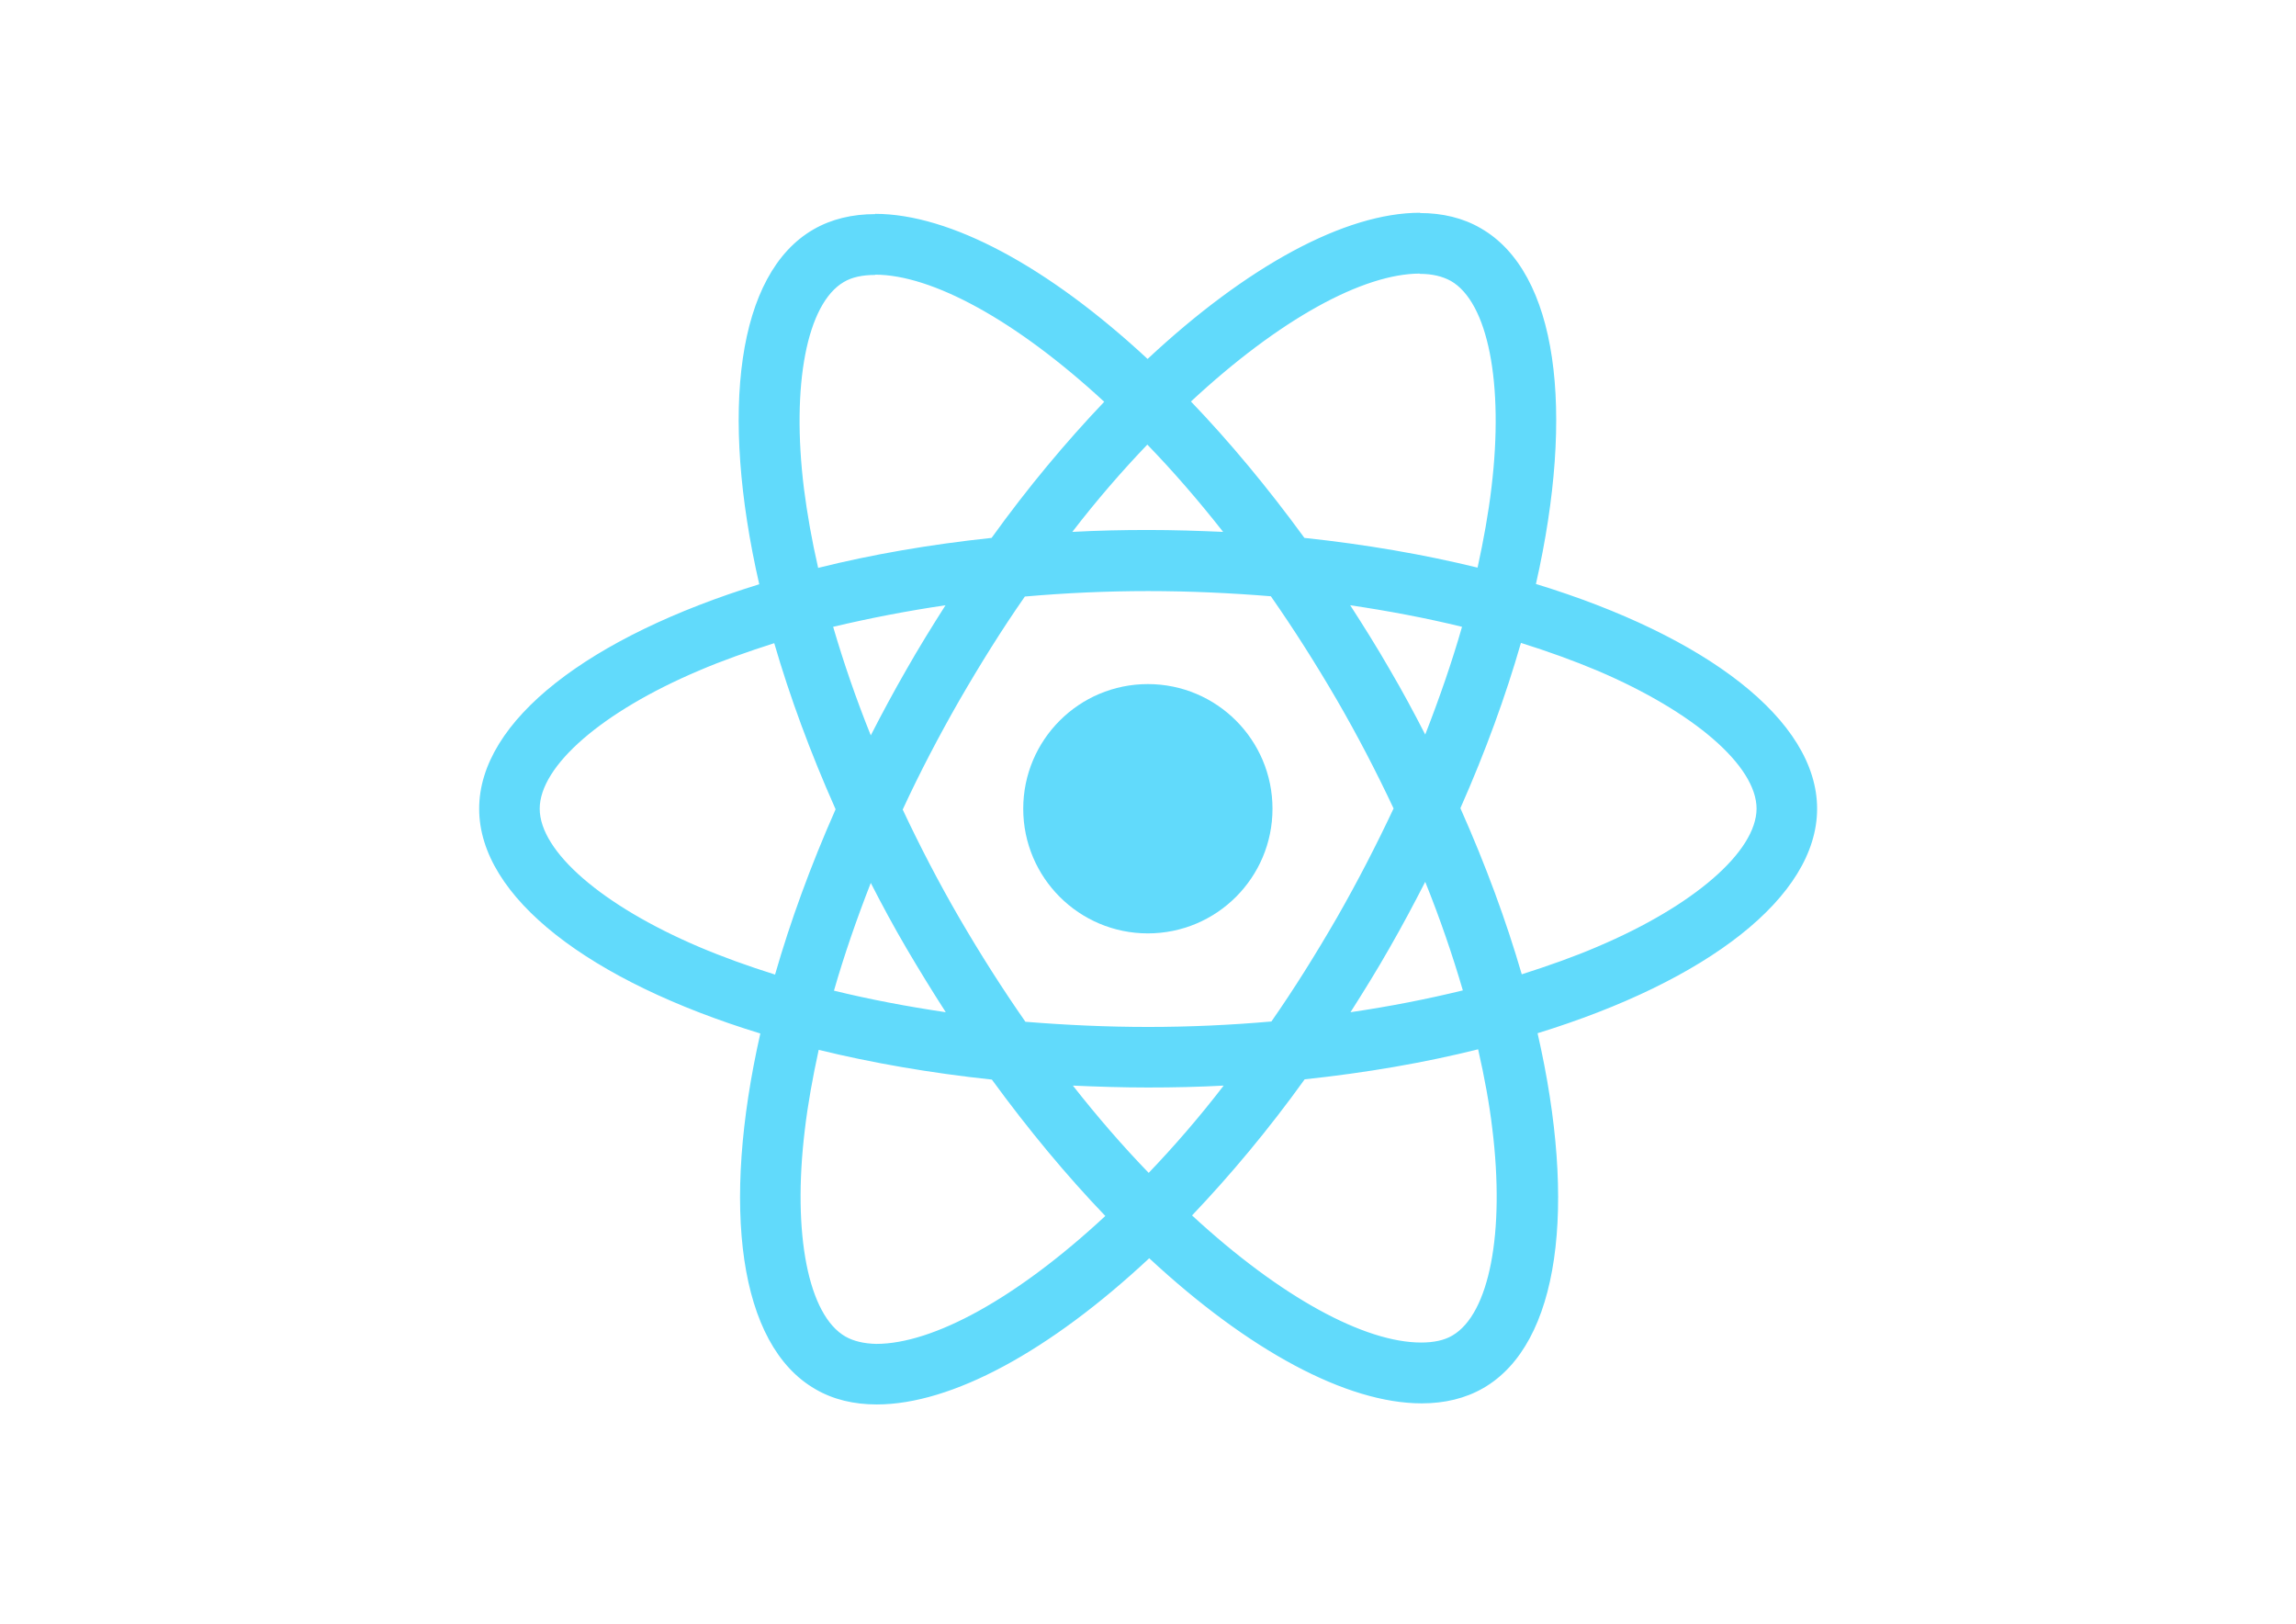
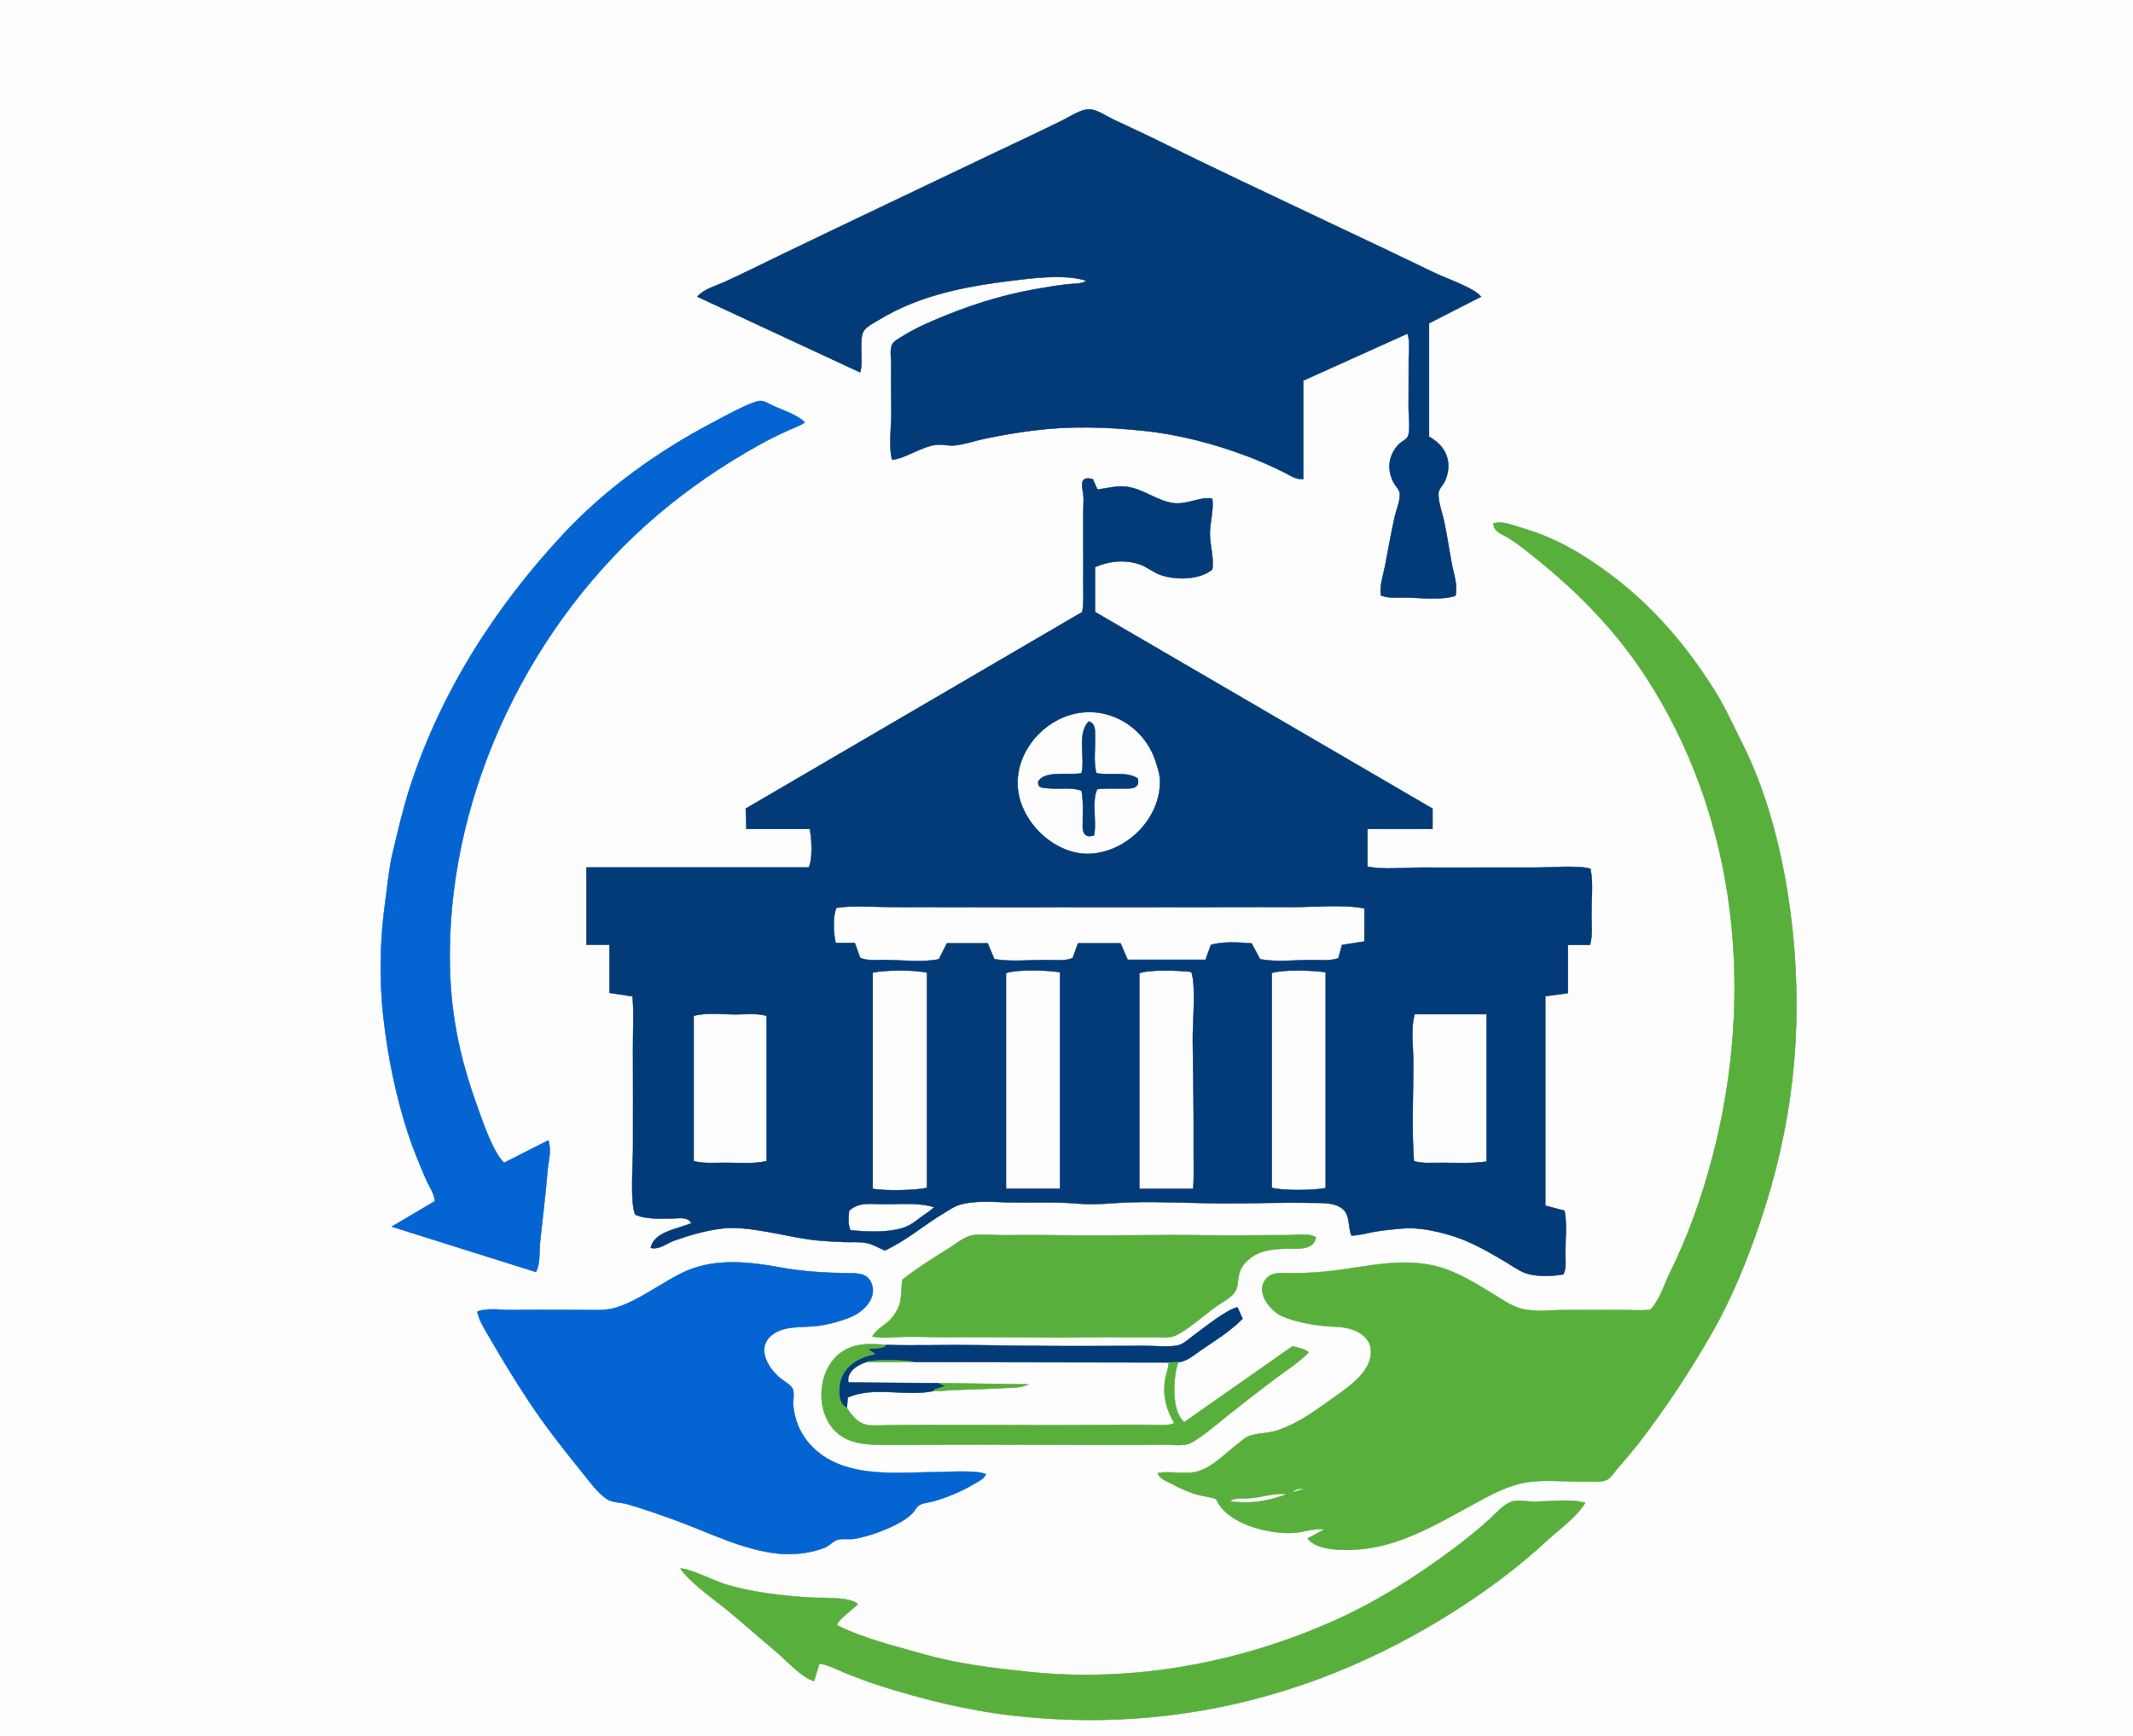
- <svg xmlns="http://www.w3.org/2000/svg" viewBox="0 0 841.9 595.3">
-   <g fill="#61DAFB">
-     <path d="M666.3 296.5c0-32.5-40.7-63.3-103.1-82.4 14.4-63.6 8-114.2-20.2-130.4-6.5-3.8-14.1-5.6-22.4-5.6v22.3c4.6 0 8.3.9 11.4 2.6 13.6 7.8 19.5 37.5 14.9 75.7-1.1 9.4-2.9 19.3-5.1 29.4-19.6-4.8-41-8.5-63.5-10.9-13.5-18.5-27.5-35.3-41.6-50 32.6-30.3 63.2-46.9 84-46.9V78c-27.5 0-63.5 19.6-99.9 53.6-36.4-33.8-72.4-53.2-99.9-53.2v22.3c20.7 0 51.4 16.5 84 46.6-14 14.7-28 31.4-41.3 49.9-22.6 2.4-44 6.1-63.6 11-2.3-10-4-19.7-5.2-29-4.7-38.2 1.1-67.9 14.6-75.8 3-1.8 6.9-2.6 11.5-2.6V78.5c-8.4 0-16 1.8-22.6 5.6-28.1 16.2-34.4 66.7-19.9 130.1-62.2 19.2-102.7 49.9-102.7 82.3 0 32.5 40.7 63.3 103.1 82.4-14.4 63.6-8 114.2 20.2 130.4 6.5 3.8 14.1 5.6 22.5 5.6 27.5 0 63.5-19.6 99.9-53.6 36.4 33.8 72.4 53.2 99.9 53.2 8.4 0 16-1.8 22.6-5.6 28.1-16.2 34.4-66.7 19.9-130.1 62-19.1 102.5-49.9 102.5-82.3zm-130.2-66.7c-3.7 12.9-8.3 26.2-13.5 39.5-4.1-8-8.4-16-13.1-24-4.6-8-9.5-15.8-14.4-23.4 14.2 2.1 27.9 4.7 41 7.9zm-45.8 106.5c-7.8 13.5-15.8 26.3-24.1 38.2-14.9 1.3-30 2-45.2 2-15.1 0-30.2-.7-45-1.9-8.3-11.9-16.4-24.6-24.2-38-7.6-13.1-14.5-26.4-20.8-39.8 6.2-13.4 13.2-26.8 20.7-39.9 7.8-13.5 15.8-26.3 24.1-38.2 14.9-1.3 30-2 45.2-2 15.1 0 30.2.7 45 1.9 8.3 11.9 16.4 24.6 24.2 38 7.6 13.1 14.5 26.4 20.8 39.8-6.3 13.4-13.2 26.8-20.7 39.9zm32.3-13c5.4 13.4 10 26.8 13.8 39.8-13.1 3.2-26.9 5.9-41.2 8 4.9-7.7 9.8-15.6 14.4-23.7 4.6-8 8.9-16.1 13-24.1zM421.2 430c-9.3-9.6-18.6-20.3-27.8-32 9 .4 18.2.7 27.5.7 9.4 0 18.7-.2 27.8-.7-9 11.7-18.3 22.4-27.5 32zm-74.4-58.9c-14.2-2.1-27.9-4.7-41-7.9 3.7-12.9 8.3-26.2 13.5-39.5 4.1 8 8.4 16 13.1 24 4.7 8 9.5 15.8 14.4 23.4zM420.7 163c9.3 9.6 18.6 20.3 27.8 32-9-.4-18.2-.7-27.5-.7-9.4 0-18.7.2-27.8.7 9-11.7 18.3-22.4 27.5-32zm-74 58.9c-4.9 7.7-9.8 15.6-14.4 23.7-4.6 8-8.9 16-13 24-5.4-13.4-10-26.8-13.8-39.8 13.1-3.1 26.9-5.8 41.2-7.9zm-90.5 125.2c-35.4-15.1-58.3-34.9-58.3-50.6 0-15.7 22.9-35.6 58.3-50.6 8.6-3.7 18-7 27.7-10.1 5.7 19.6 13.2 40 22.5 60.9-9.2 20.8-16.6 41.1-22.2 60.6-9.9-3.1-19.3-6.5-28-10.2zM310 490c-13.6-7.8-19.5-37.5-14.9-75.7 1.1-9.4 2.9-19.3 5.1-29.4 19.6 4.8 41 8.5 63.5 10.9 13.5 18.5 27.5 35.3 41.6 50-32.6 30.3-63.2 46.9-84 46.9-4.5-.1-8.3-1-11.3-2.7zm237.2-76.2c4.7 38.2-1.1 67.9-14.6 75.8-3 1.8-6.9 2.6-11.5 2.6-20.7 0-51.4-16.5-84-46.6 14-14.7 28-31.4 41.3-49.9 22.6-2.4 44-6.1 63.6-11 2.3 10.1 4.1 19.8 5.2 29.1zm38.5-66.7c-8.6 3.7-18 7-27.7 10.1-5.7-19.6-13.2-40-22.5-60.9 9.2-20.8 16.6-41.1 22.2-60.6 9.9 3.1 19.3 6.5 28.1 10.2 35.4 15.1 58.3 34.9 58.3 50.6-.1 15.7-23 35.6-58.4 50.6zM320.8 78.4z" />
-     <circle cx="420.9" cy="296.5" r="45.7" />
-     <path d="M520.5 78.1z" />
-   </g>
+ <svg xmlns="http://www.w3.org/2000/svg" viewBox="0 0 1204 980" width="1204" height="980">
+   <path d="M0.25 0.25C401.42 0.25 802.58 0.25 1203.75 0.25C1203.75 326.75 1203.75 653.25 1203.75 979.75C802.58 979.75 401.42 979.75 0.25 979.75C0.25 653.25 0.25 326.75 0.25 0.25ZM835.99 167.5C832.29 162.6 815.8 156.99 809.53 153.94C788.84 143.89 768.04 134.11 747.25 124.26C716.09 109.5 684.83 94.82 653.93 79.54C645.42 75.33 636.75 71.4 628.17 67.34C624.44 65.57 619.68 62.15 615.5 61.76C610.63 61.3 604.49 65.58 600.24 67.7C587.7 73.94 574.98 79.8 562.34 85.84C522.2 105.04 481.97 124.07 441.88 143.4C430.86 148.71 419.91 154.24 408.77 159.29C403.92 161.5 396.96 163.37 393.63 167.5C424.25 181.74 454.88 195.97 485.5 210.21C487.54 203.93 484.67 191.82 487.47 186.96C488.85 184.57 492.49 182.69 494.78 181.31C501.19 177.45 507.77 174.02 514.73 171.27C535.12 163.21 555.85 160.19 577.4 157.68C587.89 156.45 603.21 155.16 613.24 158.5C610.39 160.49 606.45 160.07 602.82 160.47C596.41 161.16 590.05 162.27 583.71 163.39C564.16 166.86 545.49 173.01 527.32 180.79C521.12 183.44 515.04 186.27 509.35 189.9C507.52 191.07 504.28 192.66 503.44 194.81C502.26 197.82 503.07 202.3 503.03 205.5C502.92 214.18 503.03 222.82 503.16 231.5C503.27 239.21 501.53 252.66 503.57 259.5C510.63 259.07 520.04 252.05 528.5 251.1C531.98 250.71 535.41 251.81 538.83 251.45C544.72 250.83 550.39 248.78 556.17 247.58C565.18 245.71 574.38 244.15 583.5 242.99C603.78 240.42 624.22 241.01 644.5 243.07C665.34 245.18 685.92 250.58 705.44 258.07C711.8 260.51 718.1 263.34 724.21 266.35C728.07 268.26 731.33 270.75 735.64 270.5C735.64 251.95 735.64 233.4 735.64 214.85C755.26 206.01 774.88 197.17 794.5 188.32C795.95 192.68 795.2 197.89 795.18 202.5C795.16 211.83 795.11 221.17 795.1 230.5C795.1 234.52 796.19 242.77 794.74 246.28C794 248.09 791.36 249.18 789.98 250.47C787.21 253.06 785.35 256.44 784.6 260.17C783.8 264.18 784.62 268.46 786.45 272.07C787.76 274.63 790.27 276.48 790.2 279.5C790.11 283.37 788.15 287.85 787.3 291.63C785.21 300.85 783.65 310.18 781.83 319.45C780.77 324.84 778.63 330.73 779.5 336.13C783.49 337.8 788.19 337.29 792.5 337.32C800.9 337.38 813.73 339 821.5 336.39C823.04 330.99 820.64 324.38 819.57 318.81C818.03 310.71 816.85 302.53 815.18 294.47C814.17 289.56 811.73 283.5 811.96 278.5C812.08 276.01 814.37 274.1 815.42 271.91C817.12 268.33 817.91 264.47 817.32 260.5C816.34 253.95 812.13 249.62 806.62 246.5C806.62 225.17 806.62 203.83 806.62 182.5C816.41 177.5 826.2 172.5 835.99 167.5ZM454.27 238.5C449.8 233.87 441.52 231.58 435.68 228.77C433.56 227.75 431.17 226.08 428.7 226.36C423.39 226.97 407.62 235.75 402.17 238.62C371.63 254.68 342.14 275.7 318.47 300.99C279.86 342.23 249.11 390.13 231.54 444.06C227.48 456.55 224.57 469.33 221.54 482.05C219.5 490.61 218.81 499.59 217.57 508.26C214.56 529.41 213.98 552.14 216.33 573.46C218.81 595.91 223.25 617.86 230.17 639.39C232.99 648.18 236.62 656.82 240.25 665.28C242.01 669.38 245.14 673.71 245.5 678.11C237.37 682.9 229.25 687.7 221.12 692.5C248.25 701.03 275.37 709.55 302.5 718.08C305.06 713.45 304.34 705.87 304.91 700.5C306.3 687.51 307.94 674.52 309 661.5C309.48 655.64 311.47 649.4 309.5 643.8C301.17 648.02 292.83 652.24 284.5 656.46C278.23 650.19 272.85 634.25 269.75 625.68C258.96 595.89 253.77 570.44 253.86 538.5C254.11 445.32 300.15 350.97 371.17 290.65C388.77 275.7 407.78 262.71 427.94 251.48C433.34 248.47 438.94 245.62 444.59 243.08C447.88 241.6 451.28 240.53 454.27 238.5ZM616.82 270.5C608.98 268.44 610.8 274.4 611.47 279.12C611.85 281.83 611.54 284.75 611.51 287.47C611.37 300.94 611.6 314.41 611.5 327.87C611.46 333.74 611.88 339.72 610.92 345.5C547.6 382.5 484.27 419.5 420.94 456.5C421.07 460.33 421.2 464.16 421.33 467.99C433.25 467.99 445.16 467.99 457.08 467.99C458.26 473.3 458.81 484.97 456.53 489.73C414.7 489.73 372.87 489.73 331.04 489.73C331.04 504.29 331.04 518.84 331.04 533.4C335.38 533.4 339.72 533.4 344.07 533.4C344.07 542.43 344.07 551.47 344.07 560.5C348.4 561.17 352.74 561.83 357.07 562.5C357.87 572.08 357.26 581.88 357.3 591.5C357.37 610.5 357.35 629.5 357.32 648.5C357.31 657.34 355.63 678.29 358.5 685.62C364.23 688.47 373.12 687.95 379.5 687.87C383.63 687.82 387.94 686.73 390.31 690.5C383.07 693.83 369.13 695.14 367.33 704.5C372.35 705.6 376.13 701.94 380.73 700.32C389.82 697.11 398.33 694.64 407.94 693.51C422.19 691.83 442.87 697.87 457.51 699.82C463.69 700.64 470.3 700.93 476.5 701.2C480.84 701.39 485.23 700.85 489.52 701.8C493.2 702.62 496.07 704.62 499.5 705.91C511.51 700.44 521.83 691.3 533.17 684.62C535.84 683.04 538.57 681.07 541.56 680.17C550.25 677.53 560.53 678.6 569.5 678.79C582.61 679.06 595.8 678.31 608.82 679.51C618.71 680.42 628.67 678.97 638.5 678.72C655.46 678.27 672.56 679.21 689.5 679.35C706.19 679.48 722.79 678.68 739.5 679.06C745.54 679.2 754.57 678.37 758.96 683.57C761.96 687.12 761.06 693.47 762.84 697.5C767.52 697.48 771.94 696 776.55 695.24C781.39 694.44 786.49 693.99 791.37 693.54C800.29 692.72 809.83 694.78 818.35 697.25C829.56 700.5 839.38 706.24 849.38 712.1C853.05 714.26 856.81 717.09 860.78 718.62C866.8 720.94 876.26 720.57 882.5 719.4C884.26 715.83 883.58 711.49 883.58 707.5C883.57 699.73 884.58 691.12 883.12 683.5C879.5 682.54 875.88 681.59 872.26 680.63C872.26 641.22 872.26 601.81 872.26 562.41C876.52 561.82 880.78 561.24 885.04 560.66C885.04 551.59 885.04 542.52 885.04 533.45C889.19 533.45 893.35 533.45 897.5 533.45C899.1 527.76 898.29 521.41 898.3 515.5C898.3 507.36 899.37 498.45 897.76 490.5C891.15 488.35 874.32 489.82 866.5 489.79C845.17 489.71 823.83 489.9 802.5 489.79C792.95 489.74 781.09 491.13 771.89 489.24C771.89 482.16 771.89 475.08 771.89 468C784.13 468 796.37 468 808.6 468C808.6 464.16 808.6 460.33 808.6 456.5C745.11 419.5 681.62 382.49 618.13 345.49C618.13 337.03 618.13 328.58 618.13 320.12C626.14 316.68 634.68 315.8 643.05 318.5C647.29 319.87 650.76 323.02 654.94 324.51C663.59 327.59 676.89 327.52 684.28 321.5C685.33 315.05 682.99 308.06 682.92 301.5C682.85 294.84 685.2 288.11 684.27 281.5C677.53 280.21 670.14 285.03 662.5 284.05C653.14 282.84 645.82 276.28 636.5 274.87C630.8 274.01 625.11 275.61 619.5 276.39C618.61 274.42 617.71 272.46 616.82 270.5ZM738.16 868.5C743.8 876.43 762.92 875.33 771.5 874.2C792.52 871.41 812.11 859.95 830.41 849.9C840.74 844.23 851.47 838.15 863.32 836.59C873.51 835.24 884.23 836.66 894.5 836.37C898.27 836.27 903.51 837.14 906.96 835.44C909.26 834.31 911.16 831.19 912.81 829.28C916.98 824.44 921.16 819.65 925.07 814.58C940.36 794.77 953.79 774.4 966.22 752.7C977.57 732.91 986.21 711.51 993.5 689.95C1011.69 636.16 1017.71 583.14 1011.95 526.5C1008.36 491.16 999.66 451.9 983.57 419.96C978.47 409.83 973.81 399.34 967.77 389.71C947.82 357.92 923.91 332.31 891.83 312.64C881.15 306.09 869.77 301.05 857.74 297.65C852.87 296.27 848.01 294.04 843.04 295.5C843.28 300.38 847.18 301.05 851.08 303.46C857.53 307.45 863.44 312.37 869.32 317.15C891.98 335.56 912.28 356.62 928.37 381.13C981.06 461.46 990.67 561.34 966.6 653.21C960.76 675.5 952.97 697.59 942.74 718.28C939.4 725.05 936.83 734.05 931.5 739.43C925.57 740.1 919.44 739.5 913.47 739.49C903.48 739.47 893.49 739.66 883.5 739.59C875.24 739.52 865.85 740.97 857.82 738.57C852.54 736.99 847.59 733.42 842.93 730.59C833.54 724.87 823.66 718.63 813.04 715.5C795.43 710.3 777.56 713.73 759.83 716.43C749.69 717.98 739.78 718.75 729.5 718.77C725.01 718.77 719.17 717.78 715.57 721.07C707.48 728.47 716.74 740.19 724.25 743.28C731.35 746.21 740.04 747.87 747.65 748.58C752.62 749.05 757.54 748.81 762.35 750.28C769.6 752.49 774.88 757.29 773.72 765.44C772.07 776.92 757.71 785.38 749.13 791.61C740.57 797.83 731.21 804.15 721.1 807.53C715.98 809.24 708.87 809.12 704.52 810.92C702.55 811.73 700.93 813.46 699.24 814.72C692.45 819.82 685.7 827.16 677.63 830.2C670.09 833.03 661.22 830.19 653.5 831.62C654.54 835.03 658.6 836.14 661.67 837.81C666.44 840.4 671.27 842.55 676.53 843.96C679.87 844.85 683.31 845.05 686.5 846.34C692.6 860.43 715.81 865.99 729.5 865.42C735.48 865.18 741.73 862.54 747.5 863.47C744.39 865.15 741.27 866.82 738.16 868.5ZM609.57 402.37C628.62 399.67 646.74 411.91 652.43 430.15C653.59 433.85 654.85 437.57 654.81 441.5C654.62 461.83 637.33 479.59 617.49 481.85C596.4 484.25 575.27 464.13 574.4 443.48C573.55 423.29 590.23 405.11 609.57 402.37ZM614.5 407.27C607.69 414.86 612.73 427.35 610.5 436.51C603.98 437.91 589.12 434.65 585.98 441.5C586.29 442.52 585.83 443.09 586.71 443.93C587.85 445.01 592.04 445 593.5 445.11C598.99 445.5 605.42 444.34 610.5 446.42C611.62 452.23 611.17 458.58 611.18 464.5C611.19 466.7 610.75 470.09 613.02 471.5C614.68 472.53 615.76 471.92 617.5 471.63C619.19 463.89 615.97 452.11 619.4 445.5C624.38 444.9 629.49 445.26 634.5 445.14C636.48 445.09 639.78 445.4 641.37 443.91C642.75 442.61 642.49 441.15 642.23 439.5C636.23 435.33 625.9 437.87 618.89 436.5C617.08 430.07 618.33 422.21 618.17 415.5C618.08 411.8 618.24 408.46 614.5 407.27ZM770.17 512.86C770.17 519.07 770.17 525.29 770.17 531.5C765.95 532.16 761.72 532.82 757.5 533.48C756.83 535.98 756.17 538.48 755.5 540.98C750.6 542.64 744.67 541.91 739.5 541.96C730.39 542.05 720.19 543.24 711.26 541.5C709.67 538.53 708.09 535.57 706.5 532.6C699.44 532.04 690.22 531.41 683.5 533.46C682.5 536.25 681.5 539.05 680.5 541.84C665.83 541.84 651.17 541.84 636.5 541.84C635.17 538.74 633.83 535.64 632.5 532.54C624.5 532.54 616.5 532.54 608.5 532.54C607.5 535.31 606.5 538.08 605.5 540.85C601.04 542.73 595.34 541.93 590.5 541.94C580.99 541.96 570.66 543.05 561.28 541.5C560.02 538.51 558.76 535.53 557.5 532.54C549.83 532.54 542.17 532.54 534.5 532.54C532.99 535.53 531.48 538.51 529.97 541.5C521.06 543.47 508.8 542.04 499.5 541.92C494.91 541.86 489.67 542.65 485.5 540.71C484.5 537.91 483.5 535.11 482.5 532.31C478.89 532.31 475.28 532.31 471.68 532.31C470.48 526.76 469.9 517.71 472.11 512.5C480.98 511.13 490.52 511.92 499.5 512.01C512.5 512.14 525.5 511.99 538.5 512.06C576.5 512.25 614.5 512.02 652.5 512.09C678.5 512.15 704.5 511.94 730.5 512.06C742.52 512.11 758.71 510.41 770.17 512.86ZM523.22 549.08C523.22 589.55 523.22 630.03 523.22 670.5C518.25 672.17 498.12 672.38 492.6 671.12C492.6 630.44 492.6 589.76 492.6 549.08C499.97 547.52 515.89 547.42 523.22 549.08ZM598.33 548.84C598.33 589.59 598.33 630.33 598.33 671.08C588.17 671.08 578.01 671.08 567.84 671.08C567.84 630.5 567.84 589.91 567.84 549.33C574.6 547.13 591.08 547.67 598.33 548.84ZM672.5 548.68C675.29 557.07 673.13 577.55 673.27 587.5C673.54 607.49 673.9 627.5 673.77 647.5C673.71 655.35 674.1 663.36 673.5 671.17C663.36 671.17 653.22 671.17 643.08 671.17C643.08 630.57 643.08 589.97 643.08 549.37C649.06 547.23 665.82 547.82 672.5 548.68ZM748.32 548.85C748.32 589.48 748.32 630.1 748.32 670.72C741.94 672.06 723.92 672.34 717.88 670.56C717.88 630.13 717.88 589.69 717.88 549.26C725.07 547.16 740.69 547.79 748.32 548.85ZM839.12 572.56C839.12 600.29 839.12 628.03 839.12 655.76C830.76 656.96 821.95 656.46 813.5 656.43C808.46 656.4 802.86 656.98 798.07 655.5C796.8 637.3 797.71 618.74 797.77 600.5C797.8 591.63 796.13 581.09 798.5 572.56C812.04 572.56 825.58 572.56 839.12 572.56ZM432.76 573.5C432.76 600.83 432.76 628.17 432.76 655.5C425.36 657.18 417.11 656.43 409.5 656.42C403.57 656.41 397.26 657.01 391.54 655.5C391.54 628.17 391.54 600.83 391.54 573.5C399.06 571.46 407.72 572.7 415.5 572.68C421.27 572.67 427.24 571.87 432.76 573.5ZM527.28 681.5C525.73 683.18 524 684.23 522.06 685.57C518.58 687.97 515.19 691.08 511.23 692.67C502.82 696.03 488.91 695.55 480.01 694.5C478.49 691.08 478.96 687.23 479.26 683.5C484.82 678.63 490.53 679.65 497.5 679.77C507.02 679.93 518.23 678.66 527.28 681.5ZM742.79 698.5C738.66 695.91 730.4 697.35 725.5 697.33C711.17 697.26 696.83 697.6 682.5 697.39C653.84 696.99 625.16 697.75 596.5 697.35C585.83 697.21 575.17 697.33 564.5 697.33C559.3 697.33 553.25 696.42 548.16 697.59C543.75 698.61 539.76 702.09 535.99 704.46C527.03 710.08 517.61 715.91 509.33 722.5C508.27 731.53 509.86 736.05 503.49 743.97C500.38 747.83 494.66 750.26 492.45 754.5C498.03 755.77 504.74 754.76 510.5 754.66C519.16 754.51 527.83 754.95 536.5 754.87C563.16 754.62 589.85 755.42 616.5 754.93C627.5 754.73 638.5 755.07 649.5 754.89C653.54 754.82 658.89 755.71 662.7 754.27C669.37 751.73 680.02 742.18 686.24 737.72C689.55 735.34 694.66 732.85 697.01 729.46C700.1 724.99 697.06 718.51 703.61 712.1C710.75 705.13 720.18 704.89 729.5 704.95C734.92 704.99 741.69 704.91 742.79 698.5ZM556.5 832.34C552.21 829.9 535.45 830.97 529.5 831.04C504.72 831.31 473.32 835.41 455.77 813.74C451.08 807.96 448.45 800.89 447.76 793.5C447.49 790.71 448.43 787.41 447.67 784.73C446.89 781.98 442.5 779.8 440.42 778.07C433.69 772.5 426.71 761.25 435.41 753.91C442.09 748.27 452.4 749.48 460.46 748.63C466.91 747.96 476.25 745.54 482.09 742.61C488.1 739.58 494.53 732.8 492.21 725.41C490.1 718.67 484.48 718.87 478.5 718.78C465.65 718.58 453.4 717.9 440.76 715.6C423.6 712.48 405.17 710.29 388.56 717.06C374.42 722.82 356.79 737.78 342.5 739.28C336.91 739.87 331.12 739.47 325.5 739.48C313.5 739.48 301.5 739.32 289.5 739.54C283.41 739.65 274.99 738.21 269.43 740.5C270.42 745.72 274.05 751.11 276.71 755.74C283.63 767.77 290.79 779.47 298.45 791.04C307.68 804.99 317.93 818.07 328.47 831.03C332.45 835.92 337.1 842.57 342.33 846.15C345.58 848.39 350.61 848.1 354.38 849.21C363.46 851.87 372.41 855.04 381.31 858.27C400.68 865.29 418.68 874.87 439.5 877.1C447.75 877.99 457.56 876.8 465.32 873.79C467.98 872.76 470.19 870.04 472.72 869.26C475.63 868.35 479.3 869.22 482.39 868.69C490.16 867.35 499 864.13 506.02 860.53C509.39 858.8 512.82 856.7 515.39 853.87C516.49 852.67 517.2 850.97 518.52 849.99C520.72 848.38 524.45 848.27 527.05 847.51C534.71 845.27 542.58 842.03 549.44 837.96C551.95 836.48 555.23 835.04 556.5 832.34ZM500 759.3C490.82 758.29 481.31 758.26 473.76 764.29C460.51 774.88 460.04 800.12 474.25 810.25C482.43 816.08 492.98 815.66 502.5 815.71C518.85 815.79 535.16 815.46 551.5 815.53C578.17 815.66 604.83 815.6 631.5 815.74C640.17 815.78 648.83 815.64 657.5 815.57C661.59 815.53 666.57 816.38 670.53 815.23C675.63 813.75 688.55 802.64 693.31 798.84C701.87 791.99 710.5 785.34 719.25 778.74C725.74 773.85 733.01 769.23 738.77 763.5C736.78 761.65 732.46 760.68 729.5 760.07C709.17 774.34 688.83 788.61 668.5 802.87C660.96 796.89 662.09 777.29 665.07 769.04C669.97 768.48 673.27 765.44 677.23 762.71C685.26 757.18 694.59 751.49 701.38 744.5C700.42 742.36 699.46 740.21 698.5 738.07C692.61 739.06 679.11 750.02 673.59 754.04C670.9 756.01 667.75 759.13 664.36 759.67C658.66 760.58 652.27 759.8 646.5 759.83C633.83 759.9 621.17 759.94 608.5 759.94C589.49 759.95 570.5 759.72 551.5 759.42C534.33 759.15 517.18 759.77 500 759.3ZM489 768.99C498.02 768.97 507.04 768.95 516.06 768.92C563.96 769.01 611.86 769.09 659.76 769.17C659.5 773.07 657.81 776.74 657.41 780.67C656.54 789.26 658.68 796.26 662.88 803.5C658.26 805.28 652.5 804.41 647.5 804.36C638.84 804.26 630.2 804.41 621.54 804.49C588.54 804.81 555.51 804.36 522.5 804.41C514.83 804.43 507.17 804.55 499.5 804.67C495.41 804.73 490.66 805.3 486.81 803.64C482.78 801.91 480.49 798.3 478.03 795C478.19 792.98 478.34 790.97 478.5 788.95C493.45 782.26 511.64 788.75 527.2 785.21C530.89 785.59 534.73 784.83 538.5 784.7C547.18 784.39 555.82 784.19 564.5 783.69C569.47 783.4 576.32 783.77 580.5 781.51C563.62 781.29 546.74 781.07 529.86 780.85C512.87 780.74 495.88 780.62 478.89 780.5C477.58 774.61 484.12 770.3 489 768.99ZM736.82 840.5C734.33 841.17 731.84 841.83 729.35 842.5C731.54 840.32 733.79 840.3 736.82 840.5ZM726.5 843.5C715.77 847.51 705.51 849.28 694.11 847.5C696.74 845.43 701.02 845.94 704.5 845.84C711.81 845.64 719.33 842.51 726.5 843.5ZM894.79 848.5C887.89 845.95 873.4 847.79 865.5 847.77C861.85 847.77 856.79 846.53 853.31 847.72C848.77 849.26 844.45 854.3 840.98 857.47C834.54 863.38 827.69 868.9 820.69 874.14C798.82 890.52 775.64 905.16 750.56 916.1C697.3 939.34 638.42 949.93 580.5 943.84C560.13 941.7 540.39 939.35 520.64 933.71C504.54 929.12 487.46 925.01 472.42 917.5C473.35 913.7 481.24 909.02 484.18 905.5C479.43 901.22 463.49 902.36 456.5 901.87C440.83 900.77 424.95 899.01 409.86 894.55C403.64 892.71 389.17 885.38 384.05 885.5C389.06 892.79 400.62 901.14 407.72 906.78C418.12 915.03 427.87 924 438.07 932.46C443.91 937.3 452.46 947.12 459.5 949.04C460.5 945.75 461.5 942.46 462.5 939.17C467.7 939.84 472.82 942.8 477.76 944.71C484.04 947.13 490.32 949.64 496.74 951.67C521.22 959.43 546.27 965.62 571.83 968.52C663.28 978.93 749.28 956.58 825.85 906.37C842.35 895.55 858.22 883.61 872.7 870.18C880.03 863.38 889.38 857.02 894.79 848.5Z" fill="#fdfdfd" fill-rule="evenodd" stroke="#fdfdfd" stroke-width="0.25" stroke-linejoin="round" />
+   <path d="M835.99 167.5C826.2 172.5 816.41 177.5 806.62 182.5C806.62 203.83 806.62 225.17 806.62 246.5C812.13 249.62 816.34 253.95 817.32 260.5C817.91 264.47 817.12 268.33 815.42 271.91C814.37 274.1 812.08 276.01 811.96 278.5C811.73 283.5 814.17 289.56 815.18 294.47C816.85 302.53 818.03 310.71 819.57 318.81C820.64 324.38 823.04 330.99 821.5 336.39C813.73 339 800.9 337.38 792.5 337.32C788.19 337.29 783.49 337.8 779.5 336.13C778.63 330.73 780.77 324.84 781.83 319.45C783.65 310.18 785.21 300.85 787.3 291.63C788.15 287.85 790.11 283.37 790.2 279.5C790.27 276.48 787.76 274.63 786.45 272.07C784.62 268.46 783.8 264.18 784.6 260.17C785.35 256.44 787.21 253.06 789.98 250.47C791.36 249.18 794 248.09 794.74 246.28C796.19 242.77 795.1 234.52 795.1 230.5C795.11 221.17 795.16 211.83 795.18 202.5C795.2 197.89 795.95 192.68 794.5 188.32C774.88 197.17 755.26 206.01 735.64 214.85C735.64 233.4 735.64 251.95 735.64 270.5C731.33 270.75 728.07 268.26 724.21 266.35C718.1 263.34 711.8 260.51 705.44 258.07C685.92 250.58 665.34 245.18 644.5 243.07C624.22 241.01 603.78 240.42 583.5 242.99C574.38 244.15 565.18 245.71 556.17 247.58C550.39 248.78 544.72 250.83 538.83 251.45C535.41 251.81 531.98 250.71 528.5 251.1C520.04 252.05 510.63 259.07 503.57 259.5C501.53 252.66 503.27 239.21 503.16 231.5C503.03 222.82 502.92 214.18 503.03 205.5C503.07 202.3 502.26 197.82 503.44 194.81C504.28 192.66 507.52 191.07 509.35 189.9C515.04 186.27 521.12 183.44 527.32 180.79C545.49 173.01 564.16 166.86 583.71 163.39C590.05 162.27 596.41 161.16 602.82 160.47C606.45 160.07 610.39 160.49 613.24 158.5C603.21 155.16 587.89 156.45 577.4 157.68C555.85 160.19 535.12 163.21 514.73 171.27C507.77 174.02 501.19 177.45 494.78 181.31C492.49 182.69 488.85 184.57 487.47 186.96C484.67 191.82 487.54 203.93 485.5 210.21C454.88 195.97 424.25 181.74 393.63 167.5C396.96 163.37 403.92 161.5 408.77 159.29C419.91 154.24 430.86 148.71 441.88 143.4C481.97 124.07 522.2 105.04 562.34 85.84C574.98 79.8 587.7 73.94 600.24 67.7C604.49 65.58 610.63 61.3 615.5 61.76C619.68 62.15 624.44 65.57 628.17 67.34C636.75 71.4 645.42 75.33 653.93 79.54C684.83 94.82 716.09 109.5 747.25 124.26C768.04 134.11 788.84 143.89 809.53 153.94C815.8 156.99 832.29 162.6 835.99 167.5ZM616.82 270.5C617.71 272.46 618.61 274.42 619.5 276.39C625.11 275.61 630.8 274.01 636.5 274.87C645.82 276.28 653.14 282.84 662.5 284.05C670.14 285.03 677.53 280.21 684.27 281.5C685.2 288.11 682.85 294.84 682.92 301.5C682.99 308.06 685.33 315.05 684.28 321.5C676.89 327.52 663.59 327.59 654.94 324.51C650.76 323.02 647.29 319.87 643.05 318.5C634.68 315.8 626.14 316.68 618.13 320.12C618.13 328.58 618.13 337.03 618.13 345.49C681.62 382.49 745.11 419.5 808.6 456.5C808.6 460.33 808.6 464.16 808.6 468C796.37 468 784.13 468 771.89 468C771.89 475.08 771.89 482.16 771.89 489.24C781.09 491.13 792.95 489.74 802.5 489.79C823.83 489.9 845.17 489.71 866.5 489.79C874.32 489.82 891.15 488.35 897.76 490.5C899.37 498.45 898.3 507.36 898.3 515.5C898.29 521.41 899.1 527.76 897.5 533.45C893.35 533.45 889.19 533.45 885.04 533.45C885.04 542.52 885.04 551.59 885.04 560.66C880.78 561.24 876.52 561.82 872.26 562.41C872.26 601.81 872.26 641.22 872.26 680.63C875.88 681.59 879.5 682.54 883.12 683.5C884.58 691.12 883.57 699.73 883.58 707.5C883.58 711.49 884.26 715.83 882.5 719.4C876.26 720.57 866.8 720.94 860.78 718.62C856.81 717.09 853.05 714.26 849.38 712.1C839.38 706.24 829.56 700.5 818.35 697.25C809.83 694.78 800.29 692.72 791.37 693.54C786.49 693.99 781.39 694.44 776.55 695.24C771.94 696 767.52 697.48 762.84 697.5C761.06 693.47 761.96 687.12 758.96 683.57C754.57 678.37 745.54 679.2 739.5 679.06C722.79 678.68 706.19 679.48 689.5 679.35C672.56 679.21 655.46 678.27 638.5 678.72C628.67 678.97 618.71 680.42 608.82 679.51C595.8 678.31 582.61 679.06 569.5 678.79C560.53 678.6 550.25 677.53 541.56 680.17C538.57 681.07 535.84 683.04 533.17 684.62C521.83 691.3 511.51 700.44 499.5 705.91C496.07 704.62 493.2 702.62 489.52 701.8C485.23 700.85 480.84 701.39 476.5 701.2C470.3 700.93 463.69 700.64 457.51 699.82C442.87 697.87 422.19 691.83 407.94 693.51C398.33 694.64 389.82 697.11 380.73 700.32C376.13 701.94 372.35 705.6 367.33 704.5C369.13 695.14 383.07 693.83 390.31 690.5C387.94 686.73 383.63 687.82 379.5 687.87C373.12 687.95 364.23 688.47 358.5 685.62C355.63 678.29 357.31 657.34 357.32 648.5C357.35 629.5 357.37 610.5 357.3 591.5C357.26 581.88 357.87 572.08 357.07 562.5C352.74 561.83 348.4 561.17 344.07 560.5C344.07 551.47 344.07 542.43 344.07 533.4C339.72 533.4 335.38 533.4 331.04 533.4C331.04 518.84 331.04 504.29 331.04 489.73C372.87 489.73 414.7 489.73 456.53 489.73C458.81 484.97 458.26 473.3 457.08 467.99C445.16 467.99 433.25 467.99 421.33 467.99C421.2 464.16 421.07 460.33 420.94 456.5C484.27 419.5 547.6 382.5 610.92 345.5C611.88 339.72 611.46 333.74 611.5 327.87C611.6 314.41 611.37 300.94 611.51 287.47C611.54 284.75 611.85 281.83 611.47 279.12C610.8 274.4 608.98 268.44 616.82 270.5ZM609.57 402.37C590.23 405.11 573.55 423.29 574.4 443.48C575.27 464.13 596.4 484.25 617.49 481.85C637.33 479.59 654.62 461.83 654.81 441.5C654.85 437.57 653.59 433.85 652.43 430.15C646.74 411.91 628.62 399.67 609.57 402.37ZM614.5 407.27C618.24 408.46 618.08 411.8 618.17 415.5C618.33 422.21 617.08 430.07 618.89 436.5C625.9 437.87 636.23 435.33 642.23 439.5C642.49 441.15 642.75 442.61 641.37 443.91C639.78 445.4 636.48 445.09 634.5 445.14C629.49 445.26 624.38 444.9 619.4 445.5C615.97 452.11 619.19 463.89 617.5 471.63C615.76 471.92 614.68 472.53 613.02 471.5C610.75 470.09 611.19 466.7 611.18 464.5C611.17 458.58 611.62 452.23 610.5 446.42C605.42 444.34 598.99 445.5 593.5 445.11C592.04 445 587.85 445.01 586.71 443.93C585.83 443.09 586.29 442.52 585.98 441.5C589.12 434.65 603.98 437.91 610.5 436.51C612.73 427.35 607.69 414.86 614.5 407.27ZM770.17 512.86C758.71 510.41 742.52 512.11 730.5 512.06C704.5 511.94 678.5 512.15 652.5 512.09C614.5 512.02 576.5 512.25 538.5 512.06C525.5 511.99 512.5 512.14 499.5 512.01C490.52 511.92 480.98 511.13 472.11 512.5C469.9 517.71 470.48 526.76 471.68 532.31C475.28 532.31 478.89 532.31 482.5 532.31C483.5 535.11 484.5 537.91 485.5 540.71C489.67 542.65 494.91 541.86 499.5 541.92C508.8 542.04 521.06 543.47 529.97 541.5C531.48 538.51 532.99 535.53 534.5 532.54C542.17 532.54 549.83 532.54 557.5 532.54C558.76 535.53 560.02 538.51 561.28 541.5C570.66 543.05 580.99 541.96 590.5 541.94C595.34 541.93 601.04 542.73 605.5 540.85C606.5 538.08 607.5 535.31 608.5 532.54C616.5 532.54 624.5 532.54 632.5 532.54C633.83 535.64 635.17 538.74 636.5 541.84C651.17 541.84 665.83 541.84 680.5 541.84C681.5 539.05 682.5 536.25 683.5 533.46C690.22 531.41 699.44 532.04 706.5 532.6C708.09 535.57 709.67 538.53 711.26 541.5C720.19 543.24 730.39 542.05 739.5 541.96C744.67 541.91 750.6 542.64 755.5 540.98C756.17 538.48 756.83 535.98 757.5 533.48C761.72 532.82 765.95 532.16 770.17 531.5C770.17 525.29 770.17 519.07 770.17 512.86ZM523.22 549.08C515.89 547.42 499.97 547.52 492.6 549.08C492.6 589.76 492.6 630.44 492.6 671.12C498.12 672.38 518.25 672.17 523.22 670.5C523.22 630.03 523.22 589.55 523.22 549.08ZM598.33 548.84C591.08 547.67 574.6 547.13 567.84 549.33C567.84 589.91 567.84 630.5 567.84 671.08C578.01 671.08 588.17 671.08 598.33 671.08C598.33 630.33 598.33 589.59 598.33 548.84ZM672.5 548.68C665.82 547.82 649.06 547.23 643.08 549.37C643.08 589.97 643.08 630.57 643.08 671.17C653.22 671.17 663.36 671.17 673.5 671.17C674.1 663.36 673.71 655.35 673.77 647.5C673.9 627.5 673.54 607.49 673.27 587.5C673.13 577.55 675.29 557.07 672.5 548.68ZM748.32 548.85C740.69 547.79 725.07 547.16 717.88 549.26C717.88 589.69 717.88 630.13 717.88 670.56C723.92 672.34 741.94 672.06 748.32 670.72C748.32 630.1 748.32 589.48 748.32 548.85ZM839.12 572.56C825.58 572.56 812.04 572.56 798.5 572.56C796.13 581.09 797.8 591.63 797.77 600.5C797.71 618.74 796.8 637.3 798.07 655.5C802.86 656.98 808.46 656.4 813.5 656.43C821.95 656.46 830.76 656.96 839.12 655.76C839.12 628.03 839.12 600.29 839.12 572.56ZM432.76 573.5C427.24 571.87 421.27 572.67 415.5 572.68C407.72 572.7 399.06 571.46 391.54 573.5C391.54 600.83 391.54 628.17 391.54 655.5C397.26 657.01 403.57 656.41 409.5 656.42C417.11 656.43 425.36 657.18 432.76 655.5C432.76 628.17 432.76 600.83 432.76 573.5ZM527.28 681.5C518.23 678.66 507.02 679.93 497.5 679.77C490.53 679.65 484.82 678.63 479.26 683.5C478.96 687.23 478.49 691.08 480.01 694.5C488.91 695.55 502.82 696.03 511.23 692.67C515.19 691.08 518.58 687.97 522.06 685.57C524 684.23 525.73 683.18 527.28 681.5ZM665.07 769.04C663.3 769.08 661.53 769.13 659.76 769.17C611.86 769.09 563.96 769.01 516.06 768.92C511.97 767.8 492.51 767.33 489 768.99C484.12 770.3 477.58 774.61 478.89 780.5C495.88 780.62 512.87 780.74 529.86 780.85C531.2 781.4 532.54 781.95 533.87 782.5C531.75 783.16 529.62 783.82 527.5 784.49C527.4 784.73 527.3 784.97 527.2 785.21C511.64 788.75 493.45 782.26 478.5 788.95C478.34 790.97 478.19 792.98 478.03 795C474.02 792.48 473.55 789.1 473.65 784.5C473.91 772.89 483.16 766.26 493.93 764.5C492.56 763.5 491.18 762.5 489.8 761.5C492.64 761.07 498.82 761.52 500 759.3C517.18 759.77 534.33 759.15 551.5 759.42C570.5 759.72 589.49 759.95 608.5 759.94C621.17 759.94 633.83 759.9 646.5 759.83C652.27 759.8 658.66 760.58 664.36 759.67C667.75 759.13 670.9 756.01 673.59 754.04C679.11 750.02 692.61 739.06 698.5 738.07C699.46 740.21 700.42 742.36 701.38 744.5C694.59 751.49 685.26 757.18 677.23 762.71C673.27 765.44 669.97 768.48 665.07 769.04Z" fill="#033b78" fill-rule="evenodd" stroke="#033b78" stroke-width="0.25" stroke-linejoin="round" />
+   <path d="M738.16 868.5C741.27 866.82 744.39 865.15 747.5 863.47C741.73 862.54 735.48 865.18 729.5 865.42C715.81 865.99 692.6 860.43 686.5 846.34C683.31 845.05 679.87 844.85 676.53 843.96C671.27 842.55 666.44 840.4 661.67 837.81C658.6 836.14 654.54 835.03 653.5 831.62C661.22 830.19 670.09 833.03 677.63 830.2C685.7 827.16 692.45 819.82 699.24 814.72C700.93 813.46 702.55 811.73 704.52 810.92C708.87 809.12 715.98 809.24 721.1 807.53C731.21 804.15 740.57 797.83 749.13 791.61C757.71 785.38 772.07 776.92 773.72 765.44C774.88 757.29 769.6 752.49 762.35 750.28C757.54 748.81 752.62 749.05 747.65 748.58C740.04 747.87 731.35 746.21 724.25 743.28C716.74 740.19 707.48 728.47 715.57 721.07C719.17 717.78 725.01 718.77 729.5 718.77C739.78 718.75 749.69 717.98 759.83 716.43C777.56 713.73 795.43 710.3 813.04 715.5C823.66 718.63 833.54 724.87 842.93 730.59C847.59 733.42 852.54 736.99 857.82 738.57C865.85 740.97 875.24 739.52 883.5 739.59C893.49 739.66 903.48 739.47 913.47 739.49C919.44 739.5 925.57 740.1 931.5 739.43C936.83 734.05 939.4 725.05 942.74 718.28C952.97 697.59 960.76 675.5 966.6 653.21C990.67 561.34 981.06 461.46 928.37 381.13C912.28 356.62 891.98 335.56 869.32 317.15C863.44 312.37 857.53 307.45 851.08 303.46C847.18 301.05 843.28 300.38 843.04 295.5C848.01 294.04 852.87 296.27 857.74 297.65C869.77 301.05 881.15 306.09 891.83 312.64C923.91 332.31 947.82 357.92 967.77 389.71C973.81 399.34 978.47 409.83 983.57 419.96C999.66 451.9 1008.36 491.16 1011.95 526.5C1017.71 583.14 1011.69 636.16 993.5 689.95C986.21 711.51 977.57 732.91 966.22 752.7C953.79 774.4 940.36 794.77 925.07 814.58C921.16 819.65 916.98 824.44 912.81 829.28C911.16 831.19 909.26 834.31 906.96 835.44C903.51 837.14 898.27 836.27 894.5 836.37C884.23 836.66 873.51 835.24 863.32 836.59C851.47 838.15 840.74 844.23 830.41 849.9C812.11 859.95 792.52 871.41 771.5 874.2C762.92 875.33 743.8 876.43 738.16 868.5ZM742.79 698.5C741.69 704.91 734.92 704.99 729.5 704.95C720.18 704.89 710.75 705.13 703.61 712.1C697.06 718.51 700.1 724.99 697.01 729.46C694.66 732.85 689.55 735.34 686.24 737.72C680.02 742.18 669.37 751.73 662.7 754.27C658.89 755.71 653.54 754.82 649.5 754.89C638.5 755.07 627.5 754.73 616.5 754.93C589.85 755.42 563.16 754.62 536.5 754.87C527.83 754.95 519.16 754.51 510.5 754.66C504.74 754.76 498.03 755.77 492.45 754.5C494.66 750.26 500.38 747.83 503.49 743.97C509.86 736.05 508.27 731.53 509.33 722.5C517.61 715.91 527.03 710.08 535.99 704.46C539.76 702.09 543.75 698.61 548.16 697.59C553.25 696.42 559.3 697.33 564.5 697.33C575.17 697.33 585.83 697.21 596.5 697.35C625.16 697.75 653.84 696.99 682.5 697.39C696.83 697.6 711.17 697.26 725.5 697.33C730.4 697.35 738.66 695.91 742.79 698.5ZM500 759.3C498.82 761.52 492.64 761.07 489.8 761.5C491.18 762.5 492.56 763.5 493.93 764.5C483.16 766.26 473.91 772.89 473.65 784.5C473.55 789.1 474.02 792.48 478.03 795C480.49 798.3 482.78 801.91 486.81 803.64C490.66 805.3 495.41 804.73 499.5 804.67C507.17 804.55 514.83 804.43 522.5 804.41C555.51 804.36 588.54 804.81 621.54 804.49C630.2 804.41 638.84 804.26 647.5 804.36C652.5 804.41 658.26 805.28 662.88 803.5C658.68 796.26 656.54 789.26 657.41 780.67C657.81 776.74 659.5 773.07 659.76 769.17C661.53 769.13 663.3 769.08 665.07 769.04C662.09 777.29 660.96 796.89 668.5 802.87C688.83 788.61 709.17 774.34 729.5 760.07C732.46 760.68 736.78 761.65 738.77 763.5C733.01 769.23 725.74 773.85 719.25 778.74C710.5 785.34 701.87 791.99 693.31 798.84C688.55 802.64 675.63 813.75 670.53 815.23C666.57 816.38 661.59 815.53 657.5 815.57C648.83 815.64 640.17 815.78 631.5 815.74C604.83 815.6 578.17 815.66 551.5 815.53C535.16 815.46 518.85 815.79 502.5 815.71C492.98 815.66 482.43 816.08 474.25 810.25C460.04 800.12 460.51 774.88 473.76 764.29C481.31 758.26 490.82 758.29 500 759.3ZM516.06 768.92C507.04 768.95 498.02 768.97 489 768.99C492.51 767.33 511.97 767.8 516.06 768.92ZM527.2 785.21C527.3 784.97 527.4 784.73 527.5 784.49C529.62 783.82 531.75 783.16 533.87 782.5C532.54 781.95 531.2 781.4 529.86 780.85C546.74 781.07 563.62 781.29 580.5 781.51C576.32 783.77 569.47 783.4 564.5 783.69C555.82 784.19 547.18 784.39 538.5 784.7C534.73 784.83 530.89 785.59 527.2 785.21ZM736.82 840.5C733.79 840.3 731.54 840.32 729.35 842.5C731.84 841.83 734.33 841.17 736.82 840.5ZM726.5 843.5C719.33 842.51 711.81 845.64 704.5 845.84C701.02 845.94 696.74 845.43 694.11 847.5C705.51 849.28 715.77 847.51 726.5 843.5ZM894.79 848.5C889.38 857.02 880.03 863.38 872.7 870.18C858.22 883.61 842.35 895.55 825.85 906.37C749.28 956.58 663.28 978.93 571.83 968.52C546.27 965.62 521.22 959.43 496.74 951.67C490.32 949.64 484.04 947.13 477.76 944.71C472.82 942.8 467.7 939.84 462.5 939.17C461.5 942.46 460.5 945.75 459.5 949.04C452.46 947.12 443.91 937.3 438.07 932.46C427.87 924 418.12 915.03 407.72 906.78C400.62 901.14 389.06 892.79 384.05 885.5C389.17 885.38 403.64 892.71 409.86 894.55C424.95 899.01 440.83 900.77 456.5 901.87C463.49 902.36 479.43 901.22 484.18 905.5C481.24 909.02 473.35 913.7 472.42 917.5C487.46 925.01 504.54 929.12 520.64 933.71C540.39 939.35 560.13 941.7 580.5 943.84C638.42 949.93 697.3 939.34 750.56 916.1C775.64 905.16 798.82 890.52 820.69 874.14C827.69 868.9 834.54 863.38 840.98 857.47C844.45 854.3 848.77 849.26 853.31 847.72C856.79 846.53 861.85 847.77 865.5 847.77C873.4 847.79 887.89 845.95 894.79 848.5Z" fill="#58af3c" fill-rule="evenodd" stroke="#58af3c" stroke-width="0.25" stroke-linejoin="round" />
+   <path d="M454.27 238.5C451.28 240.53 447.88 241.6 444.59 243.08C438.94 245.62 433.34 248.47 427.94 251.48C407.78 262.71 388.77 275.7 371.17 290.65C300.15 350.97 254.11 445.32 253.86 538.5C253.77 570.44 258.96 595.89 269.75 625.68C272.85 634.25 278.23 650.19 284.5 656.46C292.83 652.24 301.17 648.02 309.5 643.8C311.47 649.4 309.48 655.64 309 661.5C307.94 674.52 306.3 687.51 304.91 700.5C304.34 705.87 305.06 713.45 302.5 718.08C275.37 709.55 248.25 701.03 221.12 692.5C229.25 687.7 237.37 682.9 245.5 678.11C245.14 673.71 242.01 669.38 240.25 665.28C236.62 656.82 232.99 648.18 230.17 639.39C223.25 617.86 218.81 595.91 216.33 573.46C213.98 552.14 214.56 529.41 217.57 508.26C218.81 499.59 219.5 490.61 221.54 482.05C224.57 469.33 227.48 456.55 231.54 444.06C249.11 390.13 279.86 342.23 318.47 300.99C342.14 275.7 371.63 254.68 402.17 238.62C407.62 235.75 423.39 226.97 428.7 226.36C431.17 226.08 433.56 227.75 435.68 228.77C441.52 231.58 449.8 233.87 454.27 238.5ZM556.5 832.34C555.23 835.04 551.95 836.48 549.44 837.96C542.58 842.03 534.71 845.27 527.05 847.51C524.45 848.27 520.72 848.38 518.52 849.99C517.2 850.97 516.49 852.67 515.39 853.87C512.82 856.7 509.39 858.8 506.02 860.53C499 864.13 490.16 867.35 482.39 868.69C479.3 869.22 475.63 868.35 472.72 869.26C470.19 870.04 467.98 872.76 465.32 873.79C457.56 876.8 447.75 877.99 439.5 877.1C418.68 874.87 400.68 865.29 381.31 858.27C372.41 855.04 363.46 851.87 354.38 849.21C350.61 848.1 345.58 848.39 342.33 846.15C337.1 842.57 332.45 835.92 328.47 831.03C317.93 818.07 307.68 804.99 298.45 791.04C290.79 779.47 283.63 767.77 276.71 755.74C274.05 751.11 270.42 745.72 269.43 740.5C274.99 738.21 283.41 739.65 289.5 739.54C301.5 739.32 313.5 739.48 325.5 739.48C331.12 739.47 336.91 739.87 342.5 739.28C356.79 737.78 374.42 722.82 388.56 717.06C405.17 710.29 423.6 712.48 440.76 715.6C453.4 717.9 465.65 718.58 478.5 718.78C484.48 718.87 490.1 718.67 492.21 725.41C494.53 732.8 488.1 739.58 482.09 742.61C476.25 745.54 466.91 747.96 460.46 748.63C452.4 749.48 442.09 748.27 435.41 753.91C426.71 761.25 433.69 772.5 440.42 778.07C442.5 779.8 446.89 781.98 447.67 784.73C448.43 787.41 447.49 790.71 447.76 793.5C448.45 800.89 451.08 807.96 455.77 813.74C473.32 835.41 504.72 831.31 529.5 831.04C535.45 830.97 552.21 829.9 556.5 832.34Z" fill="#0464d1" fill-rule="evenodd" stroke="#0464d1" stroke-width="0.25" stroke-linejoin="round" />
</svg>
